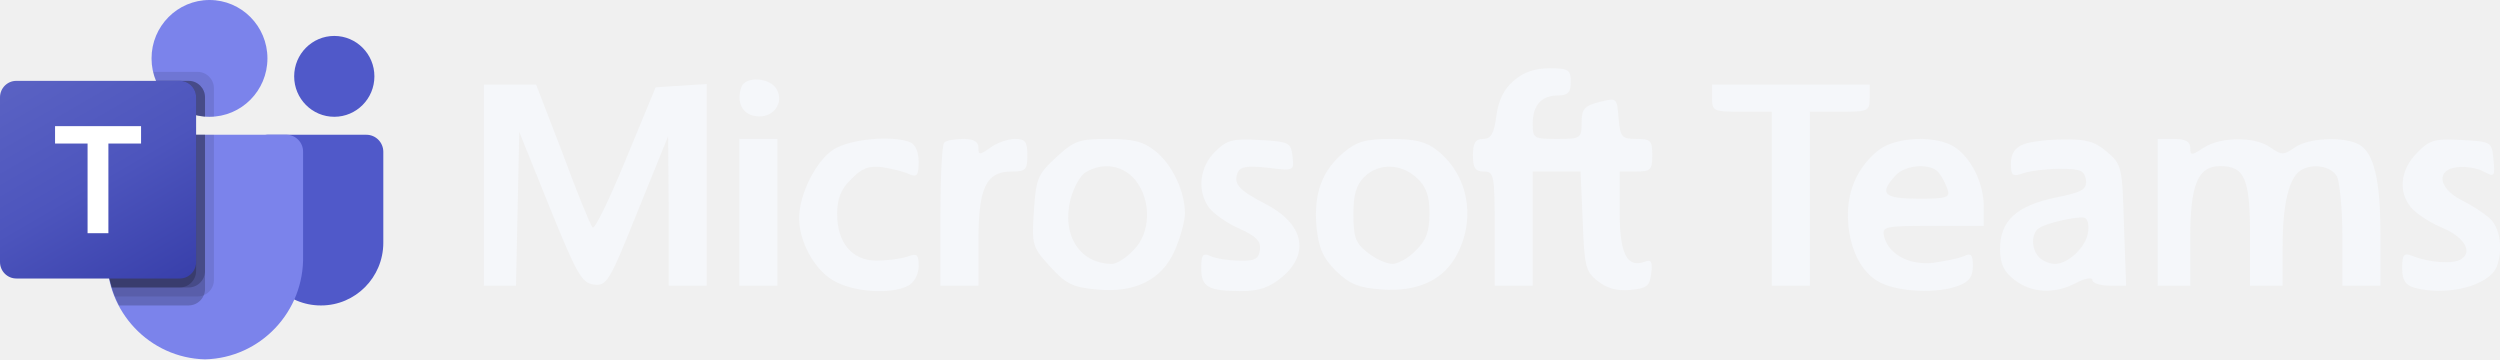
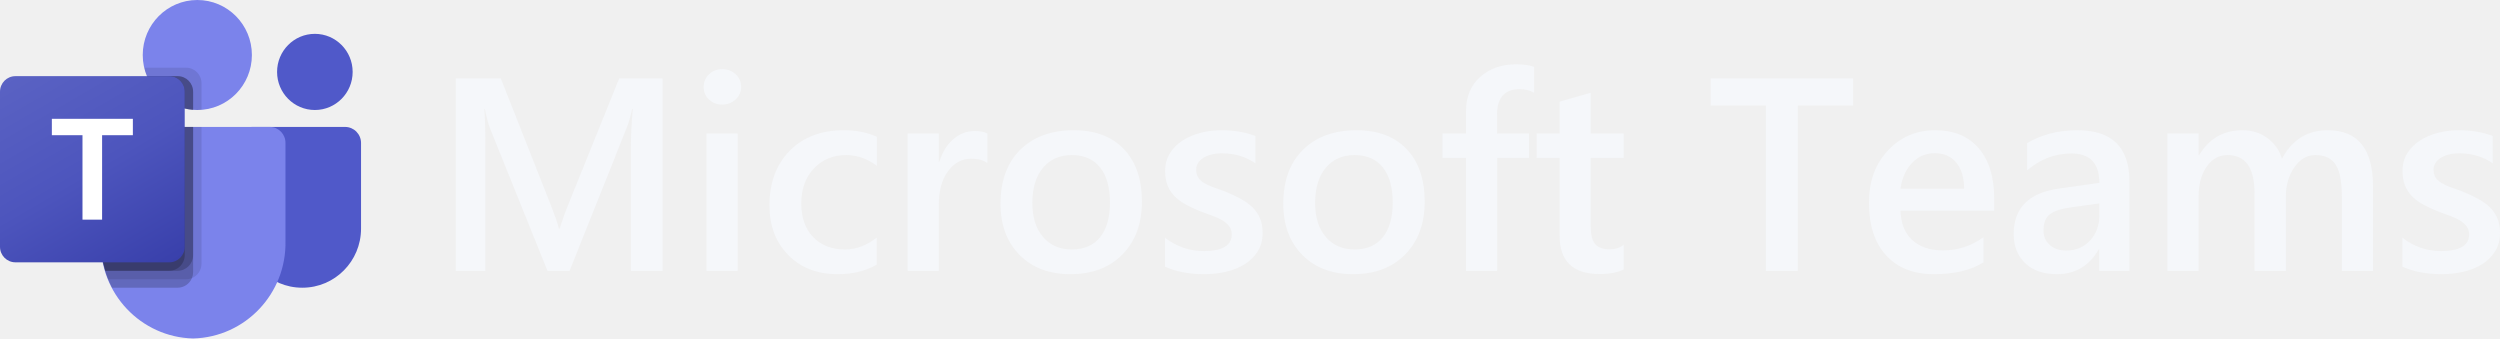
- <svg xmlns="http://www.w3.org/2000/svg" viewBox="0 0 695.691 100.0" fill="none">
-   <svg fill="none" viewBox="0 0 695.691 100" x="0" y="0" width="695.691" height="100.0">
+ <svg xmlns="http://www.w3.org/2000/svg" viewBox="0 0 738.601 100.0" fill="none">
+   <svg fill="none" viewBox="0 0 738.601 100" x="0" y="0" width="738.601" height="100.0">
    <svg fill="none" viewBox="0 0 32 30" x="0" y="0.0" width="106.667" height="100">
      <path d="M22.32 11.25H30.586C31.367 11.25 32 11.888 32 12.675V20.263C32 23.155 29.673 25.5 26.803 25.5H26.779C23.909 25.5 21.582 23.156 21.581 20.264C21.581 20.263 21.581 20.263 21.581 20.263V11.995C21.581 11.583 21.912 11.25 22.32 11.25Z" fill="#5059C9" />
      <path d="M27.907 9.75C29.756 9.75 31.256 8.239 31.256 6.375C31.256 4.511 29.756 3 27.907 3C26.057 3 24.558 4.511 24.558 6.375C24.558 8.239 26.057 9.75 27.907 9.75Z" fill="#5059C9" />
      <path d="M17.488 9.75C20.16 9.75 22.326 7.567 22.326 4.875C22.326 2.183 20.16 0 17.488 0C14.817 0 12.651 2.183 12.651 4.875C12.651 7.567 14.817 9.75 17.488 9.75Z" fill="#7B83EB" />
      <path d="M23.938 11.25H10.294C9.523 11.269 8.912 11.915 8.93 12.692V21.346C8.822 26.013 12.486 29.886 17.116 30C21.747 29.886 25.41 26.013 25.302 21.346V12.692C25.32 11.915 24.71 11.269 23.938 11.25Z" fill="#7B83EB" />
      <path opacity="0.1" d="M17.86 11.25V23.378C17.857 23.934 17.522 24.433 17.012 24.645C16.85 24.714 16.675 24.75 16.499 24.75H9.585C9.488 24.503 9.399 24.255 9.325 24C9.064 23.139 8.931 22.245 8.93 21.345V12.69C8.912 11.914 9.522 11.269 10.292 11.25H17.86Z" fill="black" />
      <path opacity="0.2" d="M17.116 11.25V24.128C17.116 24.305 17.081 24.481 17.012 24.645C16.802 25.159 16.306 25.496 15.754 25.5H9.935C9.808 25.253 9.689 25.005 9.585 24.75C9.481 24.495 9.399 24.255 9.325 24C9.064 23.139 8.931 22.245 8.93 21.345V12.69C8.912 11.914 9.522 11.269 10.292 11.25H17.116Z" fill="black" />
      <path opacity="0.2" d="M17.116 11.25V22.628C17.111 23.383 16.504 23.994 15.754 24H9.325C9.064 23.139 8.931 22.245 8.93 21.345V12.69C8.912 11.914 9.522 11.269 10.292 11.25H17.116Z" fill="black" />
      <path opacity="0.2" d="M16.372 11.25V22.628C16.366 23.383 15.76 23.994 15.01 24H9.325C9.064 23.139 8.931 22.245 8.93 21.345V12.69C8.912 11.914 9.522 11.269 10.292 11.25H16.372Z" fill="black" />
      <path opacity="0.1" d="M17.86 7.372V9.735C17.734 9.742 17.615 9.75 17.488 9.75C17.362 9.75 17.243 9.742 17.116 9.735C16.865 9.718 16.616 9.678 16.372 9.615C14.865 9.255 13.62 8.19 13.023 6.75C12.921 6.508 12.841 6.257 12.785 6H16.499C17.25 6.003 17.858 6.616 17.86 7.372Z" fill="black" />
      <path opacity="0.2" d="M17.116 8.122V9.735C16.865 9.718 16.616 9.678 16.372 9.615C14.865 9.255 13.62 8.19 13.023 6.75H15.755C16.505 6.753 17.113 7.366 17.116 8.122Z" fill="black" />
      <path opacity="0.2" d="M17.116 8.122V9.735C16.865 9.718 16.616 9.678 16.372 9.615C14.865 9.255 13.62 8.19 13.023 6.75H15.755C16.505 6.753 17.113 7.366 17.116 8.122Z" fill="black" />
      <path opacity="0.2" d="M16.372 8.123V9.615C14.865 9.255 13.62 8.19 13.023 6.75H15.01C15.761 6.753 16.369 7.366 16.372 8.123Z" fill="black" />
      <path d="M1.364 6.75H15.008C15.761 6.75 16.372 7.365 16.372 8.125V21.875C16.372 22.634 15.761 23.25 15.008 23.25H1.364C0.611 23.25 0 22.634 0 21.875V8.125C0 7.365 0.611 6.75 1.364 6.75Z" fill="url(#microsoft-teams-legacy-logo-dark-mark-paint0_linear_8481_20521)" />
      <path d="M11.776 11.983H9.049V19.468H7.311V11.983H4.596V10.531H11.776V11.983Z" fill="white" />
      <defs>
        <linearGradient id="microsoft-teams-legacy-logo-dark-mark-paint0_linear_8481_20521" x1="2.844" y1="5.676" x2="13.653" y2="24.251" gradientUnits="userSpaceOnUse">
          <stop stop-color="#5A62C3" />
          <stop offset="0.5" stop-color="#4D55BD" />
          <stop offset="1" stop-color="#3940AB" />
        </linearGradient>
      </defs>
    </svg>
-     <svg viewBox="0 0 371 41" fill="none" x="134.667" y="19.0" width="561.024" height="62.0">
-       <g transform="translate(0,41) scale(0.1,-0.1)" fill="#F5F7FA" stroke="none">
-         <path d="M1895 387 c-18 -15 -28 -36 -32 -65 -4 -32 -10 -42 -24 -42 -14 0 -19 -7 -19 -30 0 -23 4 -30 20 -30 19 0 20 -7 20 -105 l0 -105 35 0 35 0 0 105 0 105 44 0 44 0 4 -91 c3 -82 5 -93 27 -110 17 -14 36 -19 60 -17 31 3 36 7 39 30 3 22 0 27 -12 22 -33 -12 -46 15 -46 92 l0 74 30 0 c27 0 30 3 30 30 0 27 -3 30 -29 30 -27 0 -30 3 -33 38 -3 38 -3 38 -35 30 -28 -7 -33 -13 -33 -38 0 -29 -2 -30 -45 -30 -43 0 -45 1 -45 28 0 34 16 52 47 52 18 0 23 6 23 25 0 22 -4 25 -39 25 -27 0 -48 -7 -66 -23z M474 376 c-10 -27 1 -51 26 -54 31 -5 53 23 39 49 -12 22 -57 25 -65 5z M0 195 l0 -185 30 0 29 0 3 141 3 142 56 -139 c50 -123 59 -139 81 -142 24 -3 29 5 81 135 l56 138 1 -137 0 -138 35 0 35 0 0 186 0 185 -47 -3 -47 -3 -55 -133 c-30 -73 -57 -129 -61 -125 -4 4 -29 65 -55 136 l-49 127 -48 0 -48 0 0 -185z M2260 355 c0 -24 3 -25 55 -25 l55 0 0 -160 0 -160 35 0 35 0 0 160 0 160 55 0 c52 0 55 1 55 25 l0 25 -145 0 -145 0 0 -25z M470 145 l0 -135 35 0 35 0 0 135 0 135 -35 0 -35 0 0 -135z M644 261 c-32 -20 -64 -82 -64 -127 0 -42 27 -93 62 -114 36 -22 107 -27 139 -10 11 6 19 21 19 36 0 22 -3 24 -22 17 -13 -4 -38 -7 -57 -7 -44 1 -71 33 -71 86 0 28 7 46 26 64 19 20 32 25 57 22 18 -3 40 -8 50 -13 14 -6 17 -2 17 23 0 18 -6 32 -16 36 -33 13 -109 6 -140 -13z M847 273 c-4 -3 -7 -64 -7 -135 l0 -128 35 0 35 0 0 83 c0 97 14 127 61 127 26 0 29 3 29 30 0 25 -4 30 -23 30 -12 0 -33 -7 -45 -16 -20 -14 -22 -14 -22 0 0 11 -9 16 -28 16 -16 0 -32 -3 -35 -7z M1053 246 c-34 -31 -37 -39 -41 -99 -4 -62 -3 -66 30 -102 29 -32 42 -38 85 -42 70 -7 120 17 144 71 10 23 19 54 19 69 0 41 -24 91 -55 115 -21 17 -41 22 -86 22 -53 0 -63 -3 -96 -34z m146 -42 c30 -38 28 -98 -4 -129 -13 -14 -31 -25 -39 -25 -60 0 -94 54 -76 121 6 21 18 43 28 48 32 19 69 12 91 -15z M1345 256 c-28 -28 -33 -71 -11 -102 8 -11 33 -29 56 -39 31 -14 40 -23 38 -39 -2 -17 -10 -21 -38 -20 -19 0 -43 4 -52 8 -15 7 -18 3 -18 -22 0 -35 13 -42 75 -42 32 0 51 7 74 26 52 44 39 99 -32 135 -48 25 -58 36 -50 57 5 11 17 13 55 9 49 -6 49 -6 46 21 -3 25 -6 27 -60 30 -51 3 -61 0 -83 -22z M1582 255 c-40 -34 -55 -75 -50 -136 4 -40 12 -58 36 -82 25 -24 41 -31 84 -34 67 -5 116 18 140 67 34 67 18 145 -38 189 -20 16 -41 21 -85 21 -47 0 -63 -5 -87 -25z m135 -47 c17 -16 23 -32 23 -65 0 -33 -6 -50 -25 -68 -13 -14 -33 -25 -43 -25 -11 0 -31 9 -46 21 -22 17 -26 28 -26 70 0 36 5 54 20 69 26 26 68 25 97 -2z M2566 259 c-36 -29 -56 -70 -56 -119 0 -57 23 -106 59 -124 34 -18 107 -21 145 -6 19 7 26 17 26 36 0 21 -3 25 -17 18 -10 -4 -35 -9 -56 -12 -43 -5 -81 15 -90 47 -5 20 -1 21 89 21 l94 0 0 35 c0 43 -22 88 -52 109 -33 23 -109 21 -142 -5z m111 -41 c6 -7 13 -21 16 -30 6 -16 -1 -18 -53 -18 -64 0 -73 9 -43 42 18 21 66 24 80 6z M2833 270 c-16 -6 -23 -18 -23 -35 0 -23 3 -25 23 -18 12 4 42 8 67 8 38 0 45 -3 48 -20 2 -18 -6 -23 -56 -33 -72 -15 -102 -43 -102 -94 0 -28 7 -42 26 -57 32 -25 74 -27 114 -6 17 9 30 11 30 5 0 -5 14 -10 31 -10 l31 0 -4 111 c-3 107 -4 112 -31 135 -22 19 -39 24 -80 23 -29 0 -62 -4 -74 -9z m119 -161 c-3 -27 -36 -59 -61 -59 -9 0 -22 5 -29 12 -15 15 -15 45 0 54 15 10 71 22 83 19 6 -1 9 -13 7 -26z M3080 145 l0 -135 30 0 30 0 0 88 c0 98 14 132 55 132 45 0 55 -23 55 -126 l0 -94 30 0 30 0 0 74 c0 76 12 125 33 138 22 14 56 8 67 -11 5 -11 10 -60 10 -110 l0 -91 35 0 35 0 0 94 c0 101 -12 151 -40 166 -28 15 -93 12 -118 -6 -20 -14 -24 -14 -44 0 -29 21 -92 20 -123 0 -23 -15 -25 -15 -25 0 0 11 -9 16 -30 16 l-30 0 0 -135z M3557 254 c-32 -32 -35 -76 -7 -104 11 -11 35 -26 55 -34 39 -17 55 -43 34 -57 -14 -10 -59 -7 -91 6 -15 6 -18 2 -18 -23 0 -22 6 -31 23 -36 60 -16 137 4 151 39 12 32 6 72 -13 89 -11 10 -35 25 -53 34 -42 22 -46 56 -6 60 15 2 37 -2 48 -8 20 -11 21 -9 18 22 -3 33 -4 33 -59 36 -49 3 -59 0 -82 -24z" />
-       </g>
+     <svg viewBox="177 -1539 15225 1563" fill="#F5F7FA" x="134.667" y="19.0" width="603.935" height="62.0">
+       <path d="M1717 0H1481V-928Q1481 -1042 1495 -1207H1491Q1469 -1113 1452 -1072L1024 0H860L431 -1064Q413 -1111 393 -1207H389Q397 -1121 397 -926V0H177V-1434H512L889 -479Q932 -369 945 -315H950Q987 -428 1010 -483L1394 -1434H1717ZM2161 -1239Q2104 -1239 2063.5 -1276.0Q2023 -1313 2023 -1370Q2023 -1427 2063.5 -1465.0Q2104 -1503 2161 -1503Q2220 -1503 2261.0 -1465.0Q2302 -1427 2302 -1370Q2302 -1316 2261.0 -1277.5Q2220 -1239 2161 -1239ZM2276 0H2044V-1024H2276ZM3312 -47Q3189 24 3021 24Q2793 24 2653.0 -118.5Q2513 -261 2513 -488Q2513 -741 2663.5 -894.5Q2814 -1048 3066 -1048Q3206 -1048 3313 -999V-783Q3206 -863 3085 -863Q2938 -863 2844.0 -763.5Q2750 -664 2750 -503Q2750 -344 2838.5 -252.0Q2927 -160 3076 -160Q3201 -160 3312 -249ZM4136 -803Q4094 -836 4015 -836Q3912 -836 3843.0 -743.0Q3774 -650 3774 -490V0H3542V-1024H3774V-813H3778Q3812 -921 3882.5 -981.5Q3953 -1042 4040 -1042Q4103 -1042 4136 -1023ZM4754 24Q4517 24 4375.5 -119.5Q4234 -263 4234 -500Q4234 -758 4381.5 -903.0Q4529 -1048 4779 -1048Q5019 -1048 5153.0 -907.0Q5287 -766 5287 -516Q5287 -271 5142.5 -123.5Q4998 24 4754 24ZM4765 -863Q4629 -863 4550.0 -768.0Q4471 -673 4471 -506Q4471 -345 4551.0 -252.5Q4631 -160 4765 -160Q4902 -160 4975.5 -251.0Q5049 -342 5049 -510Q5049 -679 4975.5 -771.0Q4902 -863 4765 -863ZM5459 -32V-247Q5589 -148 5746 -148Q5956 -148 5956 -272Q5956 -307 5938.0 -331.5Q5920 -356 5889.5 -375.0Q5859 -394 5817.5 -409.0Q5776 -424 5725 -443Q5662 -468 5611.5 -496.0Q5561 -524 5527.5 -559.5Q5494 -595 5477.0 -640.0Q5460 -685 5460 -745Q5460 -819 5495.0 -875.5Q5530 -932 5589.0 -970.5Q5648 -1009 5723.0 -1028.5Q5798 -1048 5878 -1048Q6020 -1048 6132 -1005V-802Q6024 -876 5884 -876Q5840 -876 5804.5 -867.0Q5769 -858 5744.0 -842.0Q5719 -826 5705.0 -803.5Q5691 -781 5691 -754Q5691 -721 5705.0 -698.0Q5719 -675 5746.5 -657.5Q5774 -640 5812.5 -625.5Q5851 -611 5901 -594Q5967 -567 6019.5 -539.0Q6072 -511 6109.0 -475.5Q6146 -440 6166.0 -393.5Q6186 -347 6186 -283Q6186 -205 6150.0 -147.0Q6114 -89 6054.0 -51.0Q5994 -13 5915.5 5.5Q5837 24 5750 24Q5582 24 5459 -32ZM6860 24Q6623 24 6481.5 -119.5Q6340 -263 6340 -500Q6340 -758 6487.5 -903.0Q6635 -1048 6885 -1048Q7125 -1048 7259.0 -907.0Q7393 -766 7393 -516Q7393 -271 7248.5 -123.5Q7104 24 6860 24ZM6871 -863Q6735 -863 6656.0 -768.0Q6577 -673 6577 -506Q6577 -345 6657.0 -252.5Q6737 -160 6871 -160Q7008 -160 7081.5 -251.0Q7155 -342 7155 -510Q7155 -679 7081.5 -771.0Q7008 -863 6871 -863ZM8208 -1327Q8161 -1354 8101 -1354Q7932 -1354 7932 -1163V-1024H8170V-842H7933V0H7701V-842H7526V-1024H7701V-1190Q7701 -1352 7807.0 -1445.5Q7913 -1539 8072 -1539Q8158 -1539 8208 -1520ZM8875 -11Q8807 23 8696 23Q8398 23 8398 -263V-842H8227V-1024H8398V-1261L8630 -1327V-1024H8875V-842H8630V-330Q8630 -239 8663.0 -200.0Q8696 -161 8773 -161Q8832 -161 8875 -195ZM10584 -1232H10172V0H9934V-1232H9523V-1434H10584ZM11635 -449H10937Q10941 -307 11024.5 -230.0Q11108 -153 11254 -153Q11418 -153 11555 -251V-64Q11415 24 11185 24Q10959 24 10830.5 -115.5Q10702 -255 10702 -508Q10702 -747 10843.5 -897.5Q10985 -1048 11195 -1048Q11405 -1048 11520.0 -913.0Q11635 -778 11635 -538ZM11411 -613Q11410 -738 11352.0 -807.5Q11294 -877 11192 -877Q11092 -877 11022.5 -804.0Q10953 -731 10937 -613ZM12642 0H12417V-160H12413Q12307 24 12102 24Q11951 24 11865.5 -58.0Q11780 -140 11780 -275Q11780 -565 12114 -613L12418 -656Q12418 -875 12210 -875Q12027 -875 11880 -749V-952Q12042 -1048 12254 -1048Q12642 -1048 12642 -666ZM12418 -503 12203 -473Q12103 -460 12052.5 -424.5Q12002 -389 12002 -300Q12002 -235 12048.5 -193.5Q12095 -152 12173 -152Q12279 -152 12348.5 -226.5Q12418 -301 12418 -414ZM14456 0H14224V-558Q14224 -719 14178.5 -791.0Q14133 -863 14025 -863Q13934 -863 13870.5 -772.0Q13807 -681 13807 -554V0H13574V-577Q13574 -863 13372 -863Q13278 -863 13217.5 -777.0Q13157 -691 13157 -554V0H12925V-1024H13157V-862H13161Q13272 -1048 13484 -1048Q13590 -1048 13669.5 -989.5Q13749 -931 13778 -836Q13892 -1048 14118 -1048Q14456 -1048 14456 -631ZM14675 -32V-247Q14805 -148 14962 -148Q15172 -148 15172 -272Q15172 -307 15154.0 -331.5Q15136 -356 15105.5 -375.0Q15075 -394 15033.5 -409.0Q14992 -424 14941 -443Q14878 -468 14827.5 -496.0Q14777 -524 14743.5 -559.5Q14710 -595 14693.0 -640.0Q14676 -685 14676 -745Q14676 -819 14711.0 -875.5Q14746 -932 14805.0 -970.5Q14864 -1009 14939.0 -1028.5Q15014 -1048 15094 -1048Q15236 -1048 15348 -1005V-802Q15240 -876 15100 -876Q15056 -876 15020.5 -867.0Q14985 -858 14960.0 -842.0Q14935 -826 14921.0 -803.5Q14907 -781 14907 -754Q14907 -721 14921.0 -698.0Q14935 -675 14962.5 -657.5Q14990 -640 15028.5 -625.5Q15067 -611 15117 -594Q15183 -567 15235.5 -539.0Q15288 -511 15325.0 -475.5Q15362 -440 15382.0 -393.5Q15402 -347 15402 -283Q15402 -205 15366.0 -147.0Q15330 -89 15270.0 -51.0Q15210 -13 15131.5 5.5Q15053 24 14966 24Q14798 24 14675 -32Z" />
    </svg>
  </svg>
</svg>
